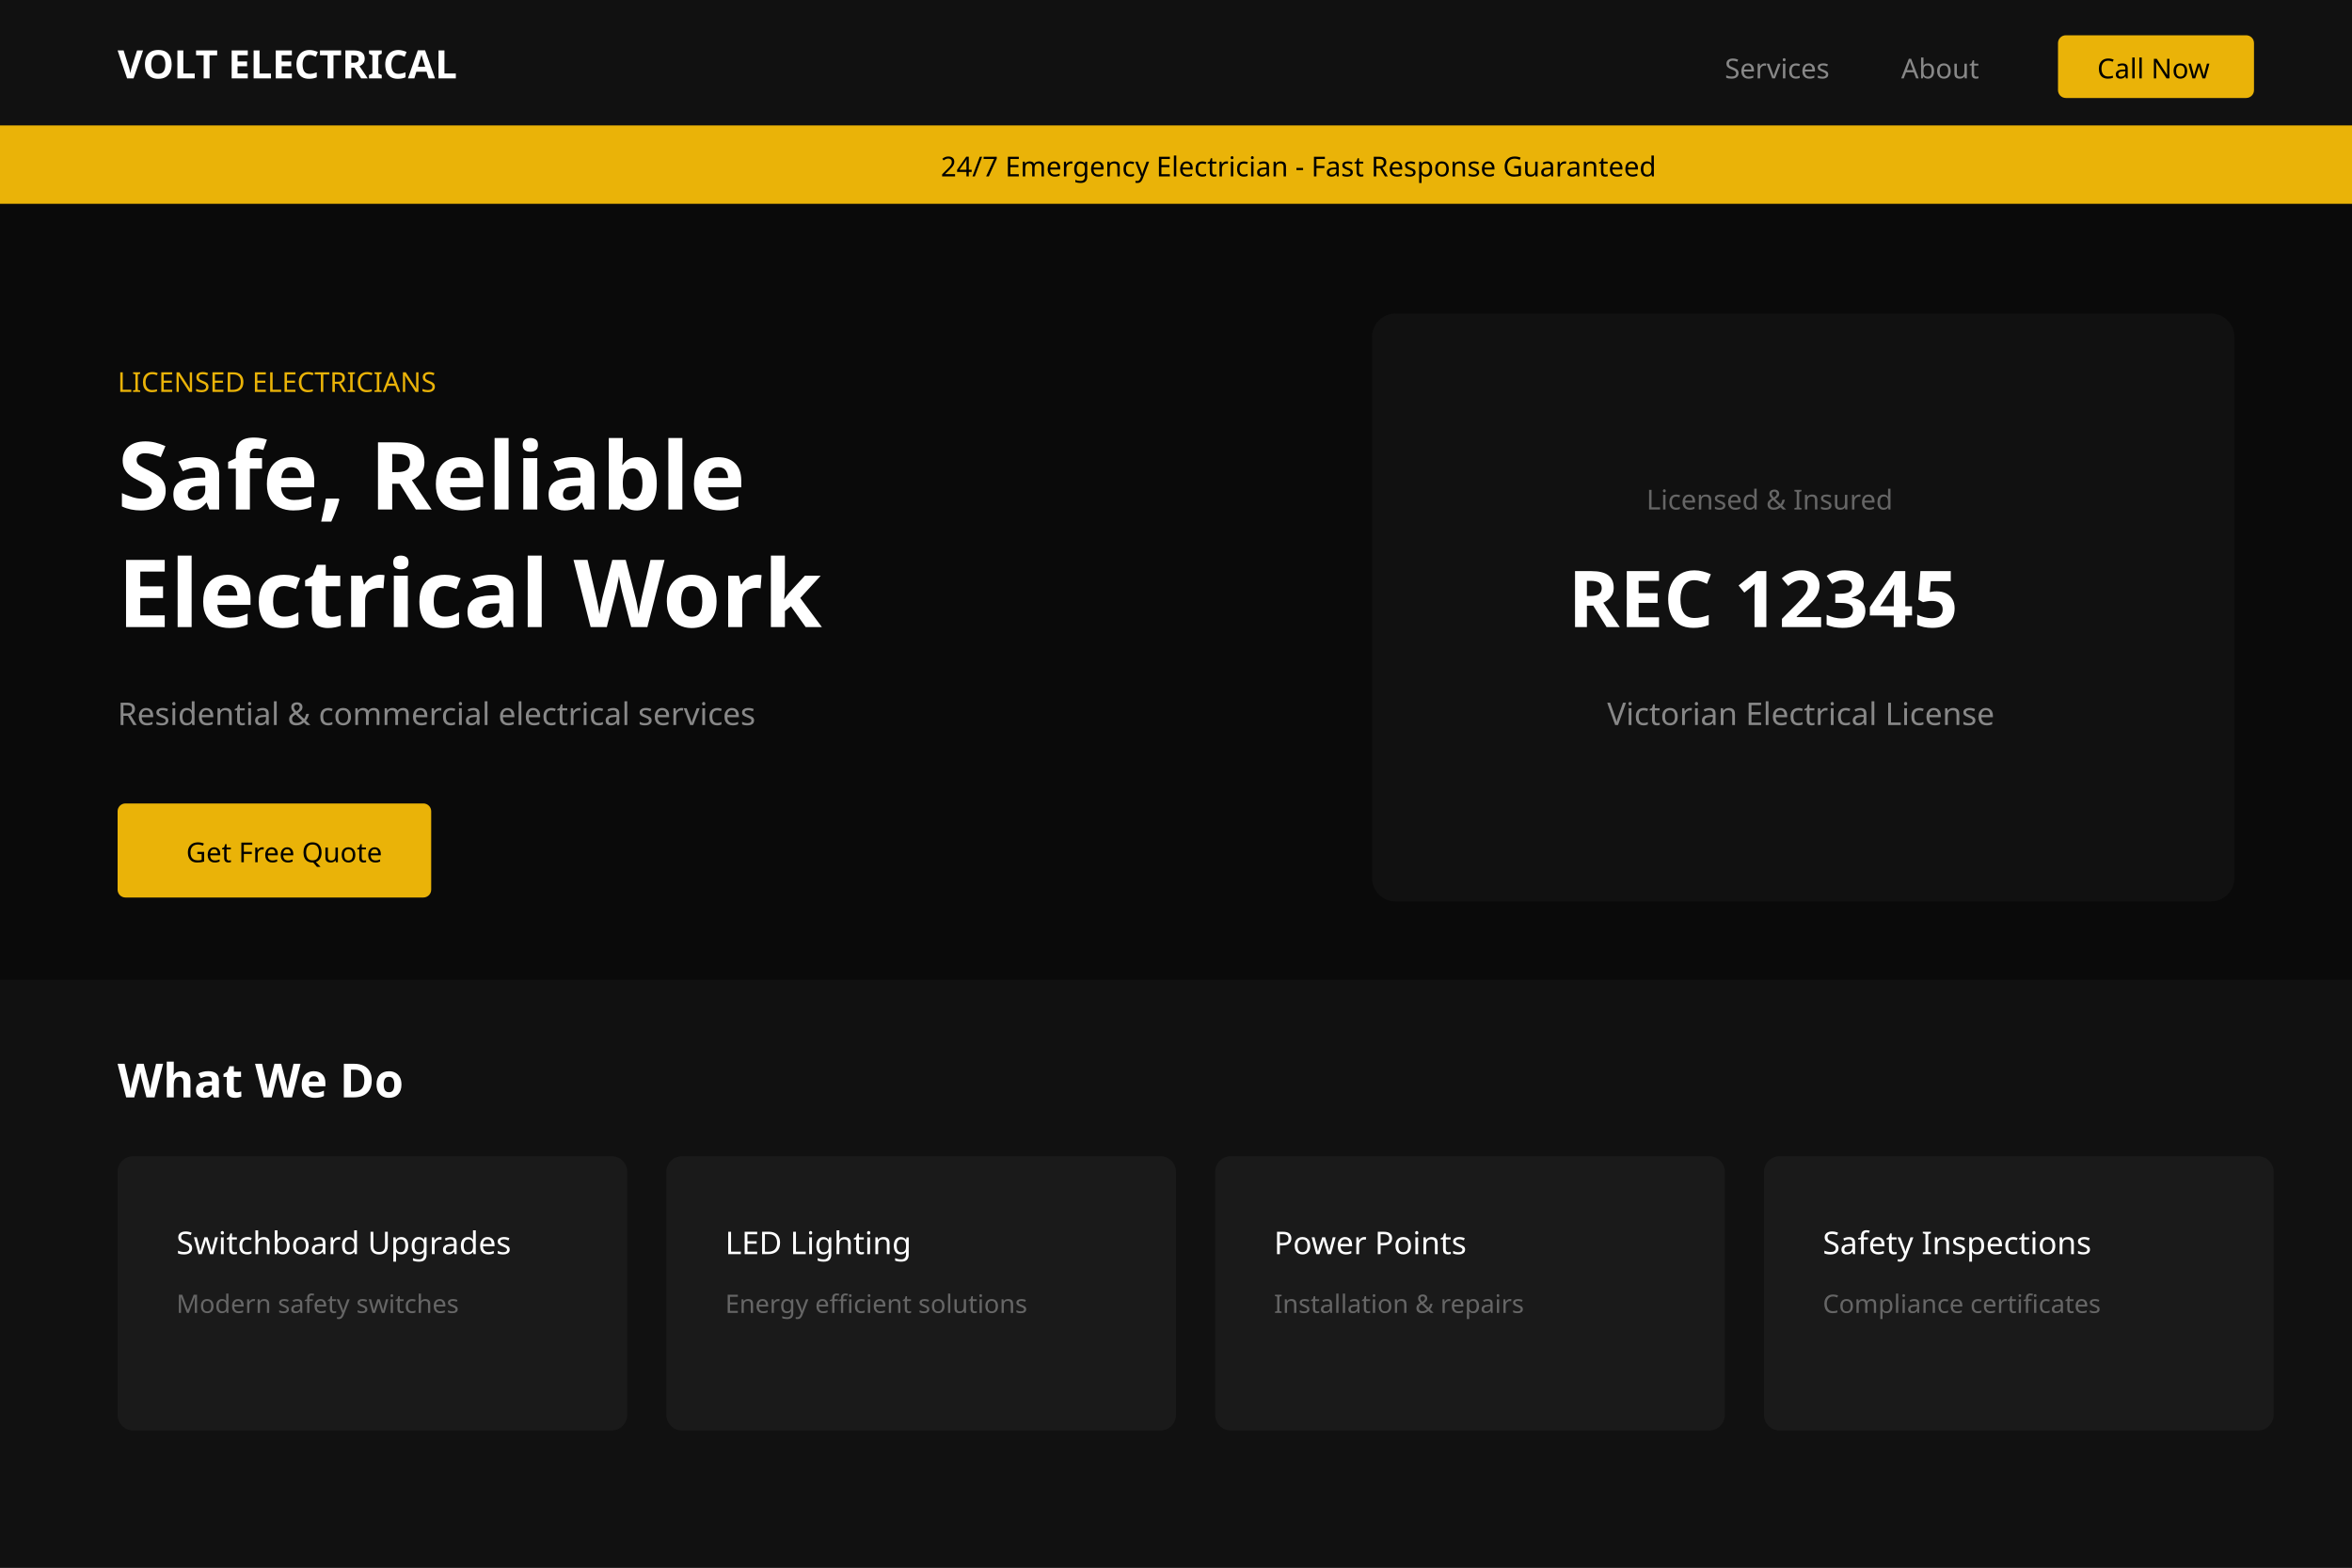
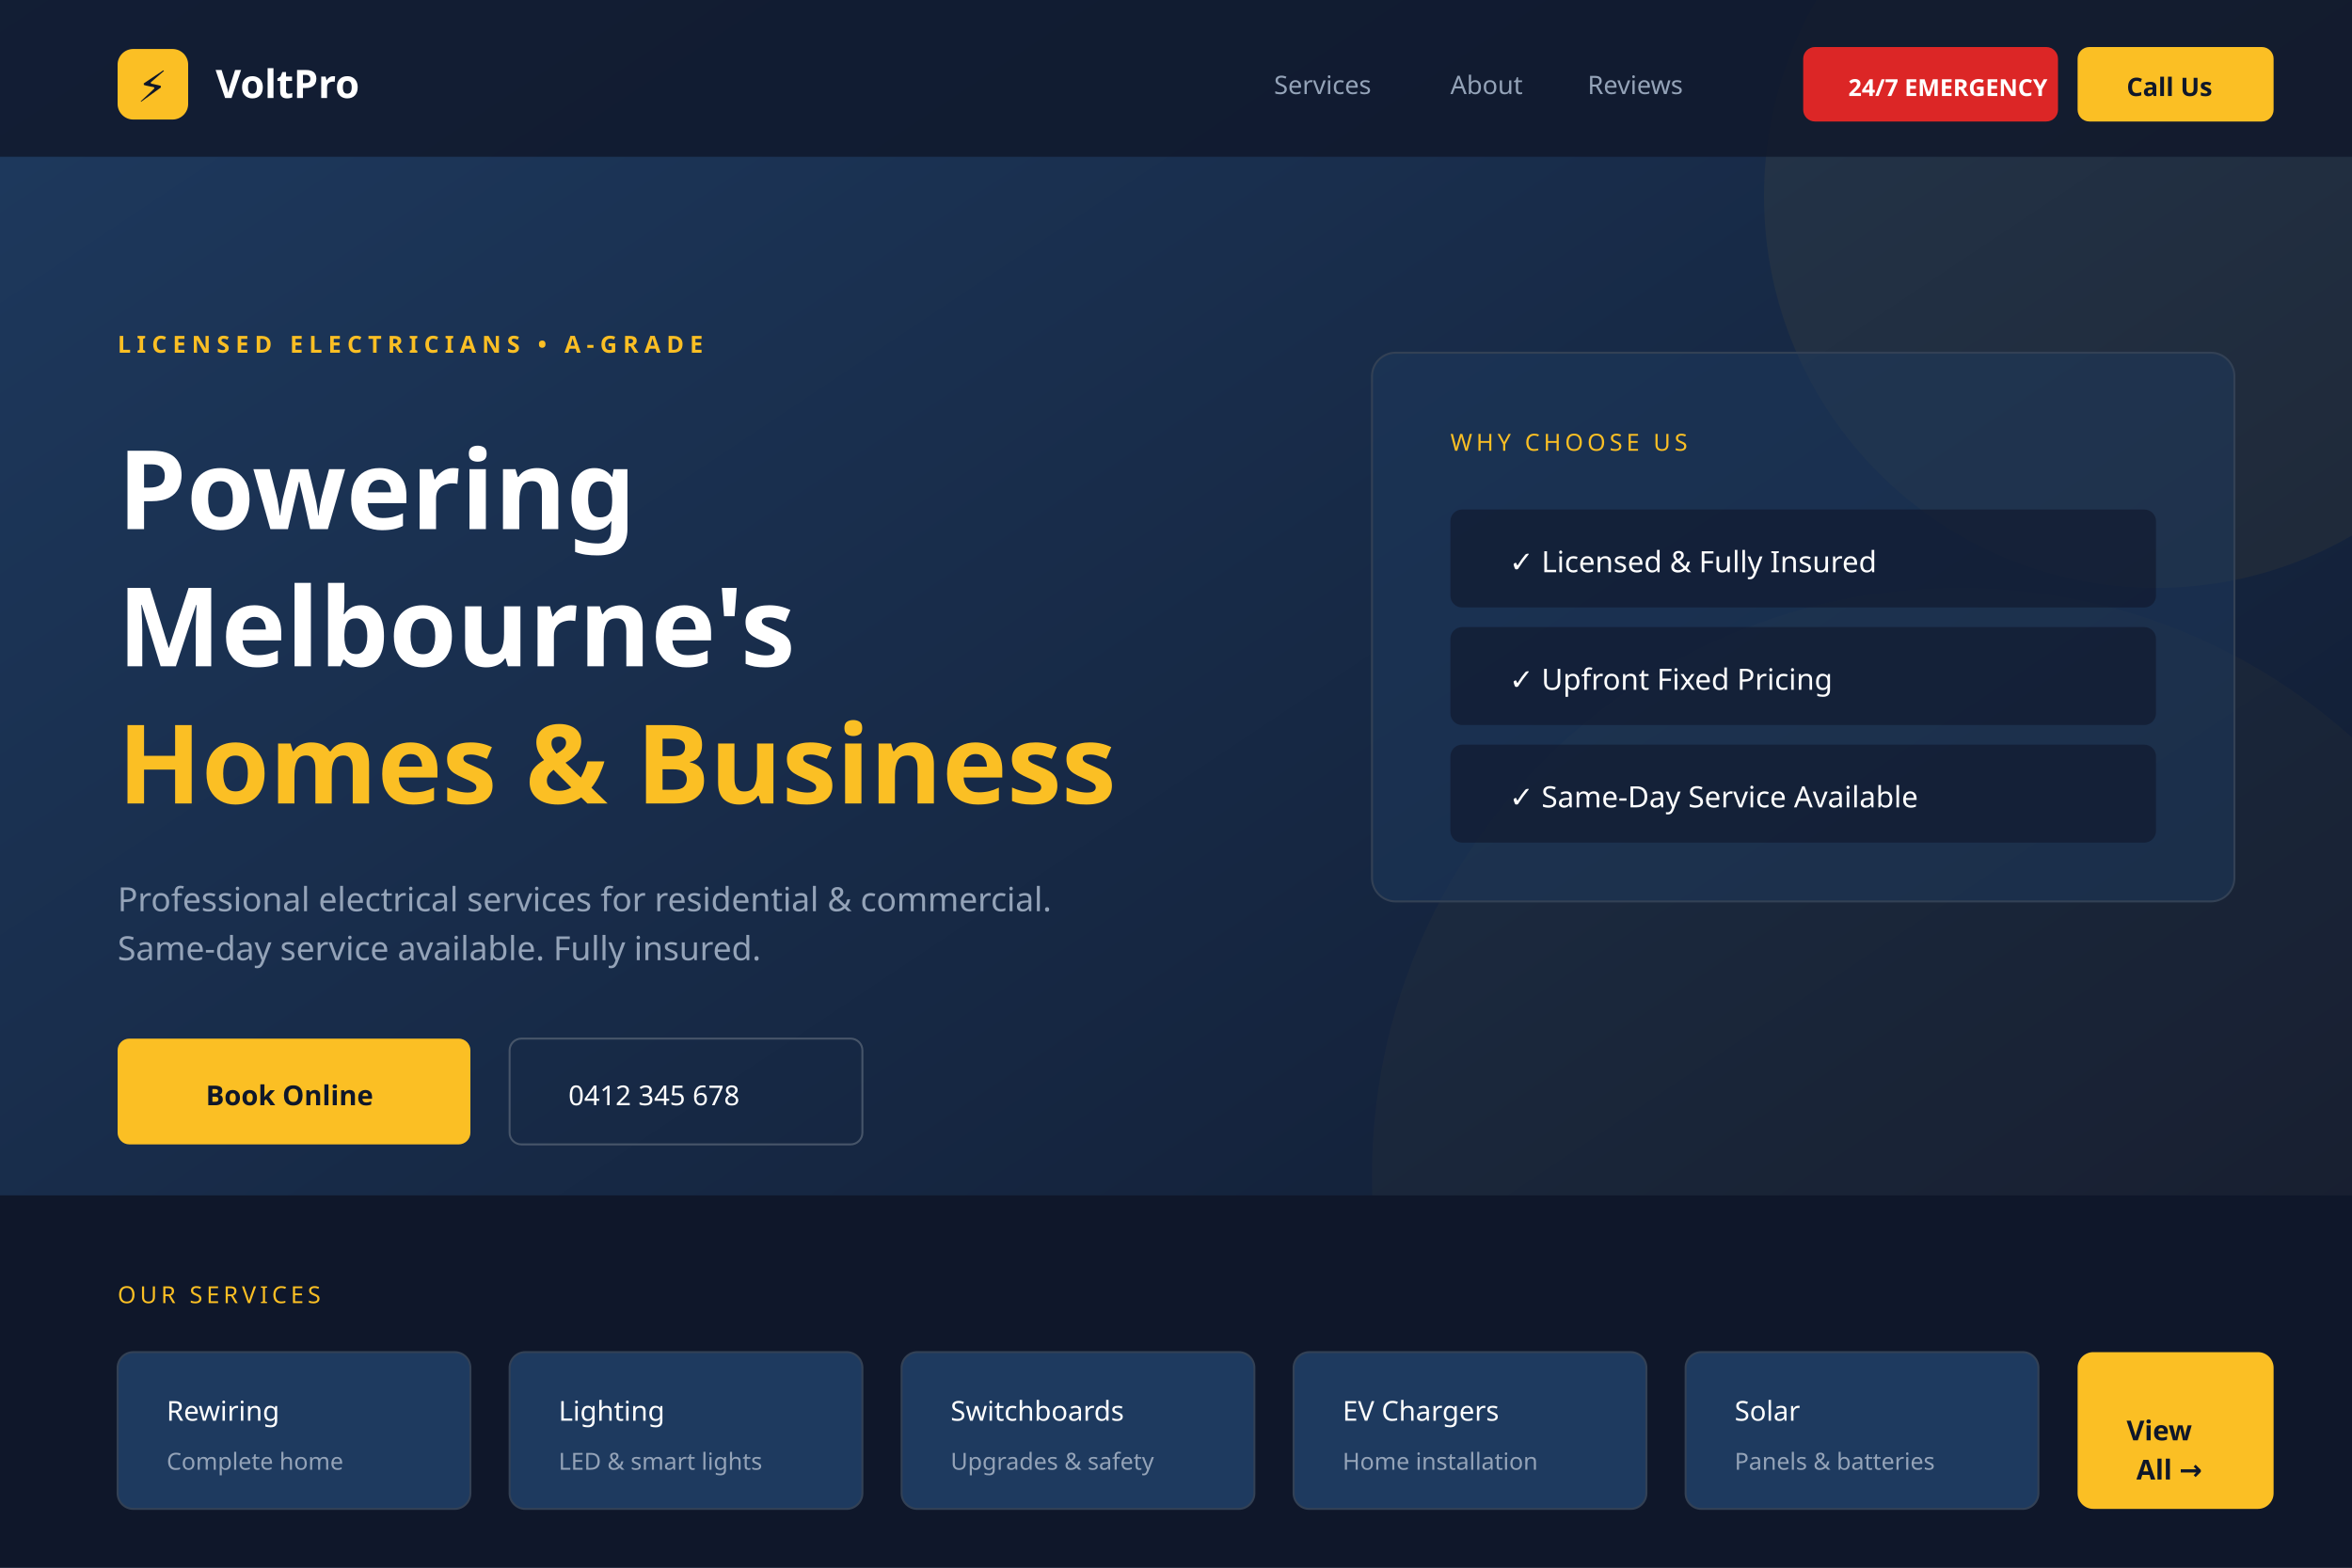
<svg xmlns="http://www.w3.org/2000/svg" viewBox="0 0 1200 800" fill="none">
-   <rect width="1200" height="800" fill="#0a0a0a" />
-   <rect x="0" y="0" width="1200" height="64" fill="#111111" />
-   <text x="60" y="40" font-family="system-ui, sans-serif" font-size="20" font-weight="600" fill="white">VOLT ELECTRICAL</text>
-   <text x="880" y="40" font-family="system-ui, sans-serif" font-size="14" fill="#888">Services</text>
-   <text x="970" y="40" font-family="system-ui, sans-serif" font-size="14" fill="#888">About</text>
-   <rect x="1050" y="18" width="100" height="32" rx="4" fill="#eab308" />
-   <text x="1070" y="40" font-family="system-ui, sans-serif" font-size="14" fill="black">Call Now</text>
-   <rect x="0" y="64" width="1200" height="40" fill="#eab308" />
-   <text x="480" y="90" font-family="system-ui, sans-serif" font-size="14" font-weight="500" fill="black">24/7 Emergency Electrician - Fast Response Guaranteed</text>
-   <text x="60" y="200" font-family="system-ui, sans-serif" font-size="14" fill="#eab308" font-weight="500">LICENSED ELECTRICIANS</text>
-   <text x="60" y="260" font-family="system-ui, sans-serif" font-size="48" font-weight="600" fill="white">Safe, Reliable</text>
-   <text x="60" y="320" font-family="system-ui, sans-serif" font-size="48" font-weight="600" fill="white">Electrical Work</text>
-   <text x="60" y="370" font-family="system-ui, sans-serif" font-size="16" fill="#888">Residential &amp; commercial electrical services</text>
-   <rect x="60" y="410" width="160" height="48" rx="4" fill="#eab308" />
-   <text x="95" y="440" font-family="system-ui, sans-serif" font-size="14" font-weight="500" fill="black">Get Free Quote</text>
-   <rect x="700" y="160" width="440" height="300" rx="12" fill="#111" />
-   <text x="840" y="260" font-family="system-ui, sans-serif" font-size="14" fill="#666">Licensed &amp; Insured</text>
-   <text x="800" y="320" font-family="system-ui, sans-serif" font-size="40" font-weight="600" fill="white">REC 12345</text>
-   <text x="820" y="370" font-family="system-ui, sans-serif" font-size="16" fill="#888">Victorian Electrical License</text>
-   <rect x="0" y="500" width="1200" height="300" fill="#111111" />
-   <text x="60" y="560" font-family="system-ui, sans-serif" font-size="24" font-weight="600" fill="white">What We Do</text>
-   <rect x="60" y="590" width="260" height="140" rx="8" fill="#1a1a1a" />
-   <text x="90" y="640" font-family="system-ui, sans-serif" font-size="16" font-weight="500" fill="white">Switchboard Upgrades</text>
-   <text x="90" y="670" font-family="system-ui, sans-serif" font-size="13" fill="#666">Modern safety switches</text>
-   <rect x="340" y="590" width="260" height="140" rx="8" fill="#1a1a1a" />
-   <text x="370" y="640" font-family="system-ui, sans-serif" font-size="16" font-weight="500" fill="white">LED Lighting</text>
-   <text x="370" y="670" font-family="system-ui, sans-serif" font-size="13" fill="#666">Energy efficient solutions</text>
-   <rect x="620" y="590" width="260" height="140" rx="8" fill="#1a1a1a" />
-   <text x="650" y="640" font-family="system-ui, sans-serif" font-size="16" font-weight="500" fill="white">Power Points</text>
-   <text x="650" y="670" font-family="system-ui, sans-serif" font-size="13" fill="#666">Installation &amp; repairs</text>
-   <rect x="900" y="590" width="260" height="140" rx="8" fill="#1a1a1a" />
-   <text x="930" y="640" font-family="system-ui, sans-serif" font-size="16" font-weight="500" fill="white">Safety Inspections</text>
-   <text x="930" y="670" font-family="system-ui, sans-serif" font-size="13" fill="#666">Compliance certificates</text>
+   <defs>
+     <linearGradient id="elecGrad" x1="0%" y1="0%" x2="100%" y2="100%">
+       <stop offset="0%" style="stop-color:#1e3a5f" />
+       <stop offset="100%" style="stop-color:#0f172a" />
+     </linearGradient>
+   </defs>
+   <rect width="1200" height="800" fill="url(#elecGrad)" />
+   <circle cx="1100" cy="100" r="200" fill="#fbbf24" fill-opacity="0.05" />
+   <circle cx="1000" cy="600" r="300" fill="#fbbf24" fill-opacity="0.03" />
+   <rect x="0" y="0" width="1200" height="80" fill="rgba(15, 23, 42, 0.8)" />
+   <rect x="60" y="25" width="36" height="36" rx="8" fill="#fbbf24" />
+   <text x="70" y="52" font-family="system-ui, sans-serif" font-size="22" fill="#0f172a" font-weight="700">⚡</text>
+   <text x="110" y="50" font-family="system-ui, sans-serif" font-size="20" fill="#fff" font-weight="600">VoltPro</text>
+   <text x="650" y="48" font-family="system-ui, sans-serif" font-size="13" fill="#94a3b8">Services</text>
+   <text x="740" y="48" font-family="system-ui, sans-serif" font-size="13" fill="#94a3b8">About</text>
+   <text x="810" y="48" font-family="system-ui, sans-serif" font-size="13" fill="#94a3b8">Reviews</text>
+   <rect x="920" y="24" width="130" height="38" rx="6" fill="#dc2626" />
+   <text x="943" y="49" font-family="system-ui, sans-serif" font-size="12" fill="#fff" font-weight="600">24/7 EMERGENCY</text>
+   <rect x="1060" y="24" width="100" height="38" rx="6" fill="#fbbf24" />
+   <text x="1085" y="49" font-family="system-ui, sans-serif" font-size="13" fill="#0f172a" font-weight="600">Call Us</text>
+   <text x="60" y="180" font-family="system-ui, sans-serif" font-size="12" fill="#fbbf24" font-weight="600" letter-spacing="3">LICENSED ELECTRICIANS • A-GRADE</text>
+   <text x="60" y="270" font-family="system-ui, sans-serif" font-size="56" fill="#fff" font-weight="700">Powering</text>
+   <text x="60" y="340" font-family="system-ui, sans-serif" font-size="56" fill="#fff" font-weight="700">Melbourne's</text>
+   <text x="60" y="410" font-family="system-ui, sans-serif" font-size="56" fill="#fbbf24" font-weight="700">Homes &amp; Business</text>
+   <text x="60" y="465" font-family="system-ui, sans-serif" font-size="17" fill="#94a3b8">Professional electrical services for residential &amp; commercial.</text>
+   <text x="60" y="490" font-family="system-ui, sans-serif" font-size="17" fill="#94a3b8">Same-day service available. Fully insured.</text>
+   <rect x="60" y="530" width="180" height="54" rx="6" fill="#fbbf24" />
+   <text x="105" y="564" font-family="system-ui, sans-serif" font-size="14" fill="#0f172a" font-weight="600">Book Online</text>
+   <rect x="260" y="530" width="180" height="54" rx="6" fill="transparent" stroke="#475569" stroke-width="1" />
+   <text x="290" y="564" font-family="system-ui, sans-serif" font-size="14" fill="#fff">0412 345 678</text>
+   <rect x="700" y="180" width="440" height="280" rx="12" fill="rgba(30, 58, 95, 0.5)" stroke="#334155" stroke-width="1" />
+   <text x="740" y="230" font-family="system-ui, sans-serif" font-size="12" fill="#fbbf24" letter-spacing="2">WHY CHOOSE US</text>
+   <rect x="740" y="260" width="360" height="50" rx="6" fill="rgba(15, 23, 42, 0.6)" />
+   <text x="770" y="292" font-family="system-ui, sans-serif" font-size="15" fill="#fff" font-weight="500">✓  Licensed &amp; Fully Insured</text>
+   <rect x="740" y="320" width="360" height="50" rx="6" fill="rgba(15, 23, 42, 0.6)" />
+   <text x="770" y="352" font-family="system-ui, sans-serif" font-size="15" fill="#fff" font-weight="500">✓  Upfront Fixed Pricing</text>
+   <rect x="740" y="380" width="360" height="50" rx="6" fill="rgba(15, 23, 42, 0.6)" />
+   <text x="770" y="412" font-family="system-ui, sans-serif" font-size="15" fill="#fff" font-weight="500">✓  Same-Day Service Available</text>
+   <rect x="0" y="610" width="1200" height="190" fill="#0f172a" />
+   <text x="60" y="665" font-family="system-ui, sans-serif" font-size="12" fill="#fbbf24" letter-spacing="2">OUR SERVICES</text>
+   <rect x="60" y="690" width="180" height="80" rx="8" fill="#1e3a5f" stroke="#334155" stroke-width="1" />
+   <text x="85" y="725" font-family="system-ui, sans-serif" font-size="14" fill="#fff" font-weight="500">Rewiring</text>
+   <text x="85" y="750" font-family="system-ui, sans-serif" font-size="12" fill="#94a3b8">Complete home</text>
+   <rect x="260" y="690" width="180" height="80" rx="8" fill="#1e3a5f" stroke="#334155" stroke-width="1" />
+   <text x="285" y="725" font-family="system-ui, sans-serif" font-size="14" fill="#fff" font-weight="500">Lighting</text>
+   <text x="285" y="750" font-family="system-ui, sans-serif" font-size="12" fill="#94a3b8">LED &amp; smart lights</text>
+   <rect x="460" y="690" width="180" height="80" rx="8" fill="#1e3a5f" stroke="#334155" stroke-width="1" />
+   <text x="485" y="725" font-family="system-ui, sans-serif" font-size="14" fill="#fff" font-weight="500">Switchboards</text>
+   <text x="485" y="750" font-family="system-ui, sans-serif" font-size="12" fill="#94a3b8">Upgrades &amp; safety</text>
+   <rect x="660" y="690" width="180" height="80" rx="8" fill="#1e3a5f" stroke="#334155" stroke-width="1" />
+   <text x="685" y="725" font-family="system-ui, sans-serif" font-size="14" fill="#fff" font-weight="500">EV Chargers</text>
+   <text x="685" y="750" font-family="system-ui, sans-serif" font-size="12" fill="#94a3b8">Home installation</text>
+   <rect x="860" y="690" width="180" height="80" rx="8" fill="#1e3a5f" stroke="#334155" stroke-width="1" />
+   <text x="885" y="725" font-family="system-ui, sans-serif" font-size="14" fill="#fff" font-weight="500">Solar</text>
+   <text x="885" y="750" font-family="system-ui, sans-serif" font-size="12" fill="#94a3b8">Panels &amp; batteries</text>
+   <rect x="1060" y="690" width="100" height="80" rx="8" fill="#fbbf24" />
+   <text x="1085" y="735" font-family="system-ui, sans-serif" font-size="14" fill="#0f172a" font-weight="600">View</text>
+   <text x="1090" y="755" font-family="system-ui, sans-serif" font-size="14" fill="#0f172a" font-weight="600">All →</text>
</svg>
